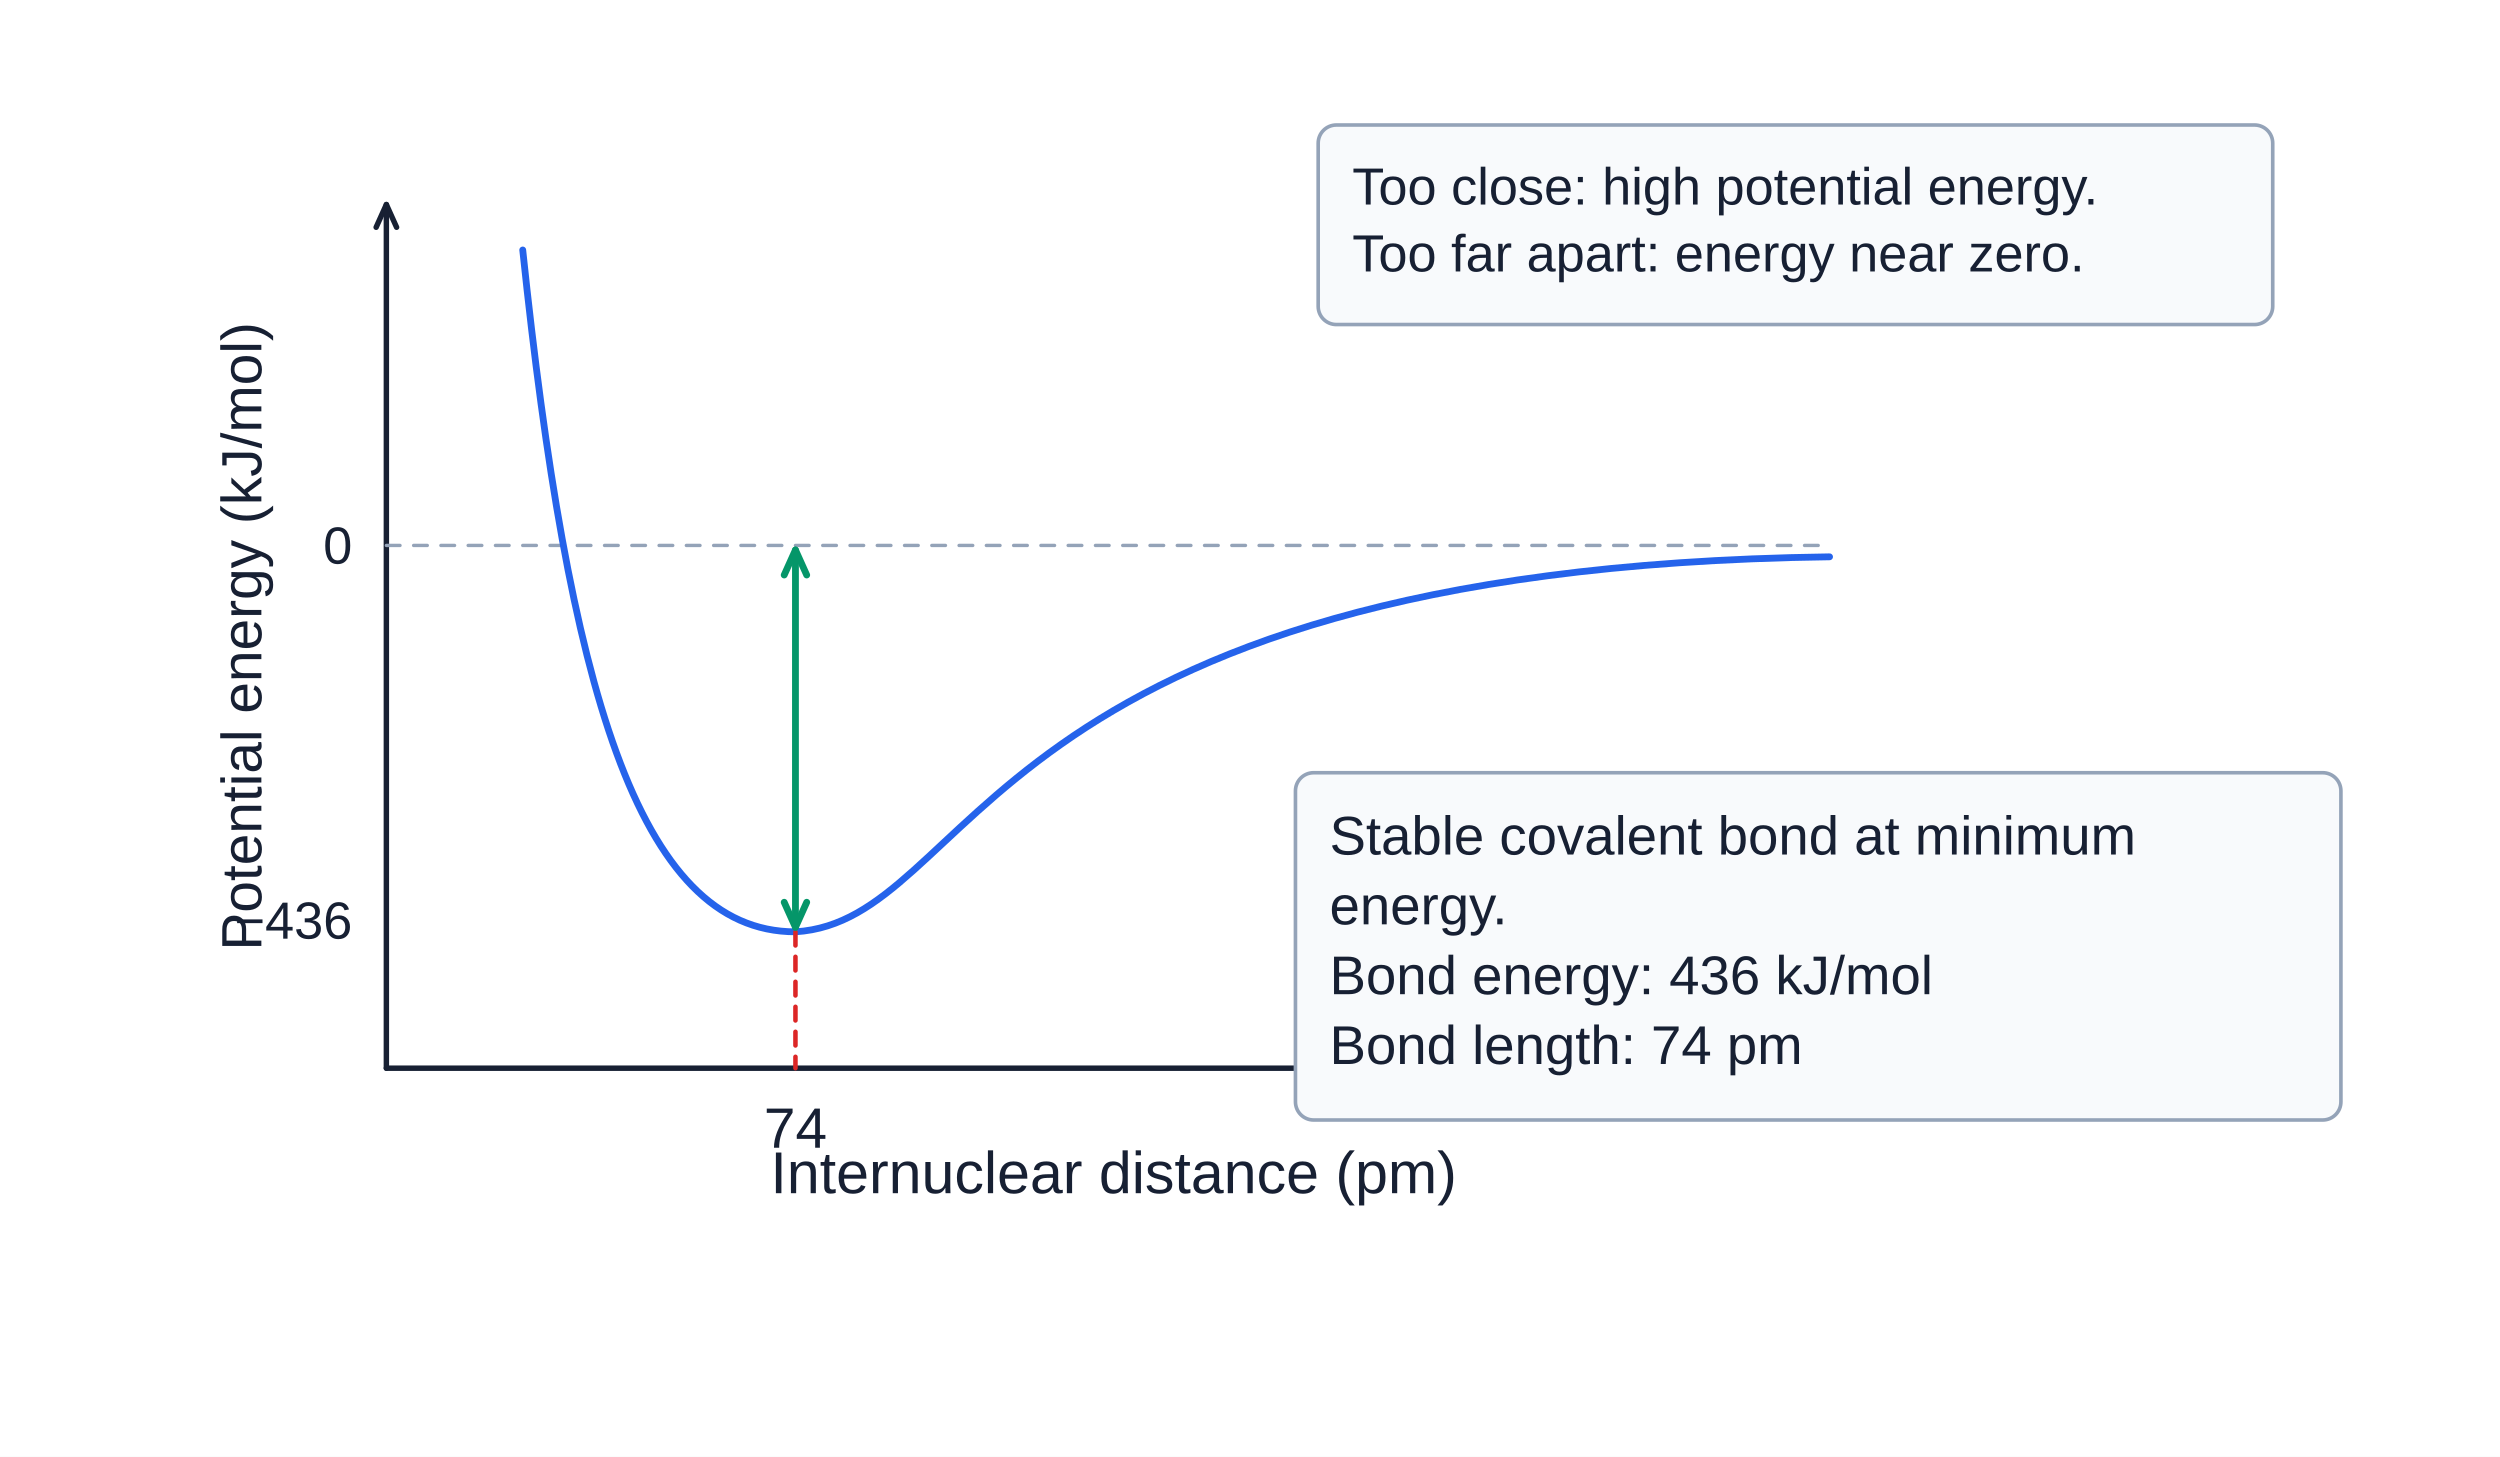
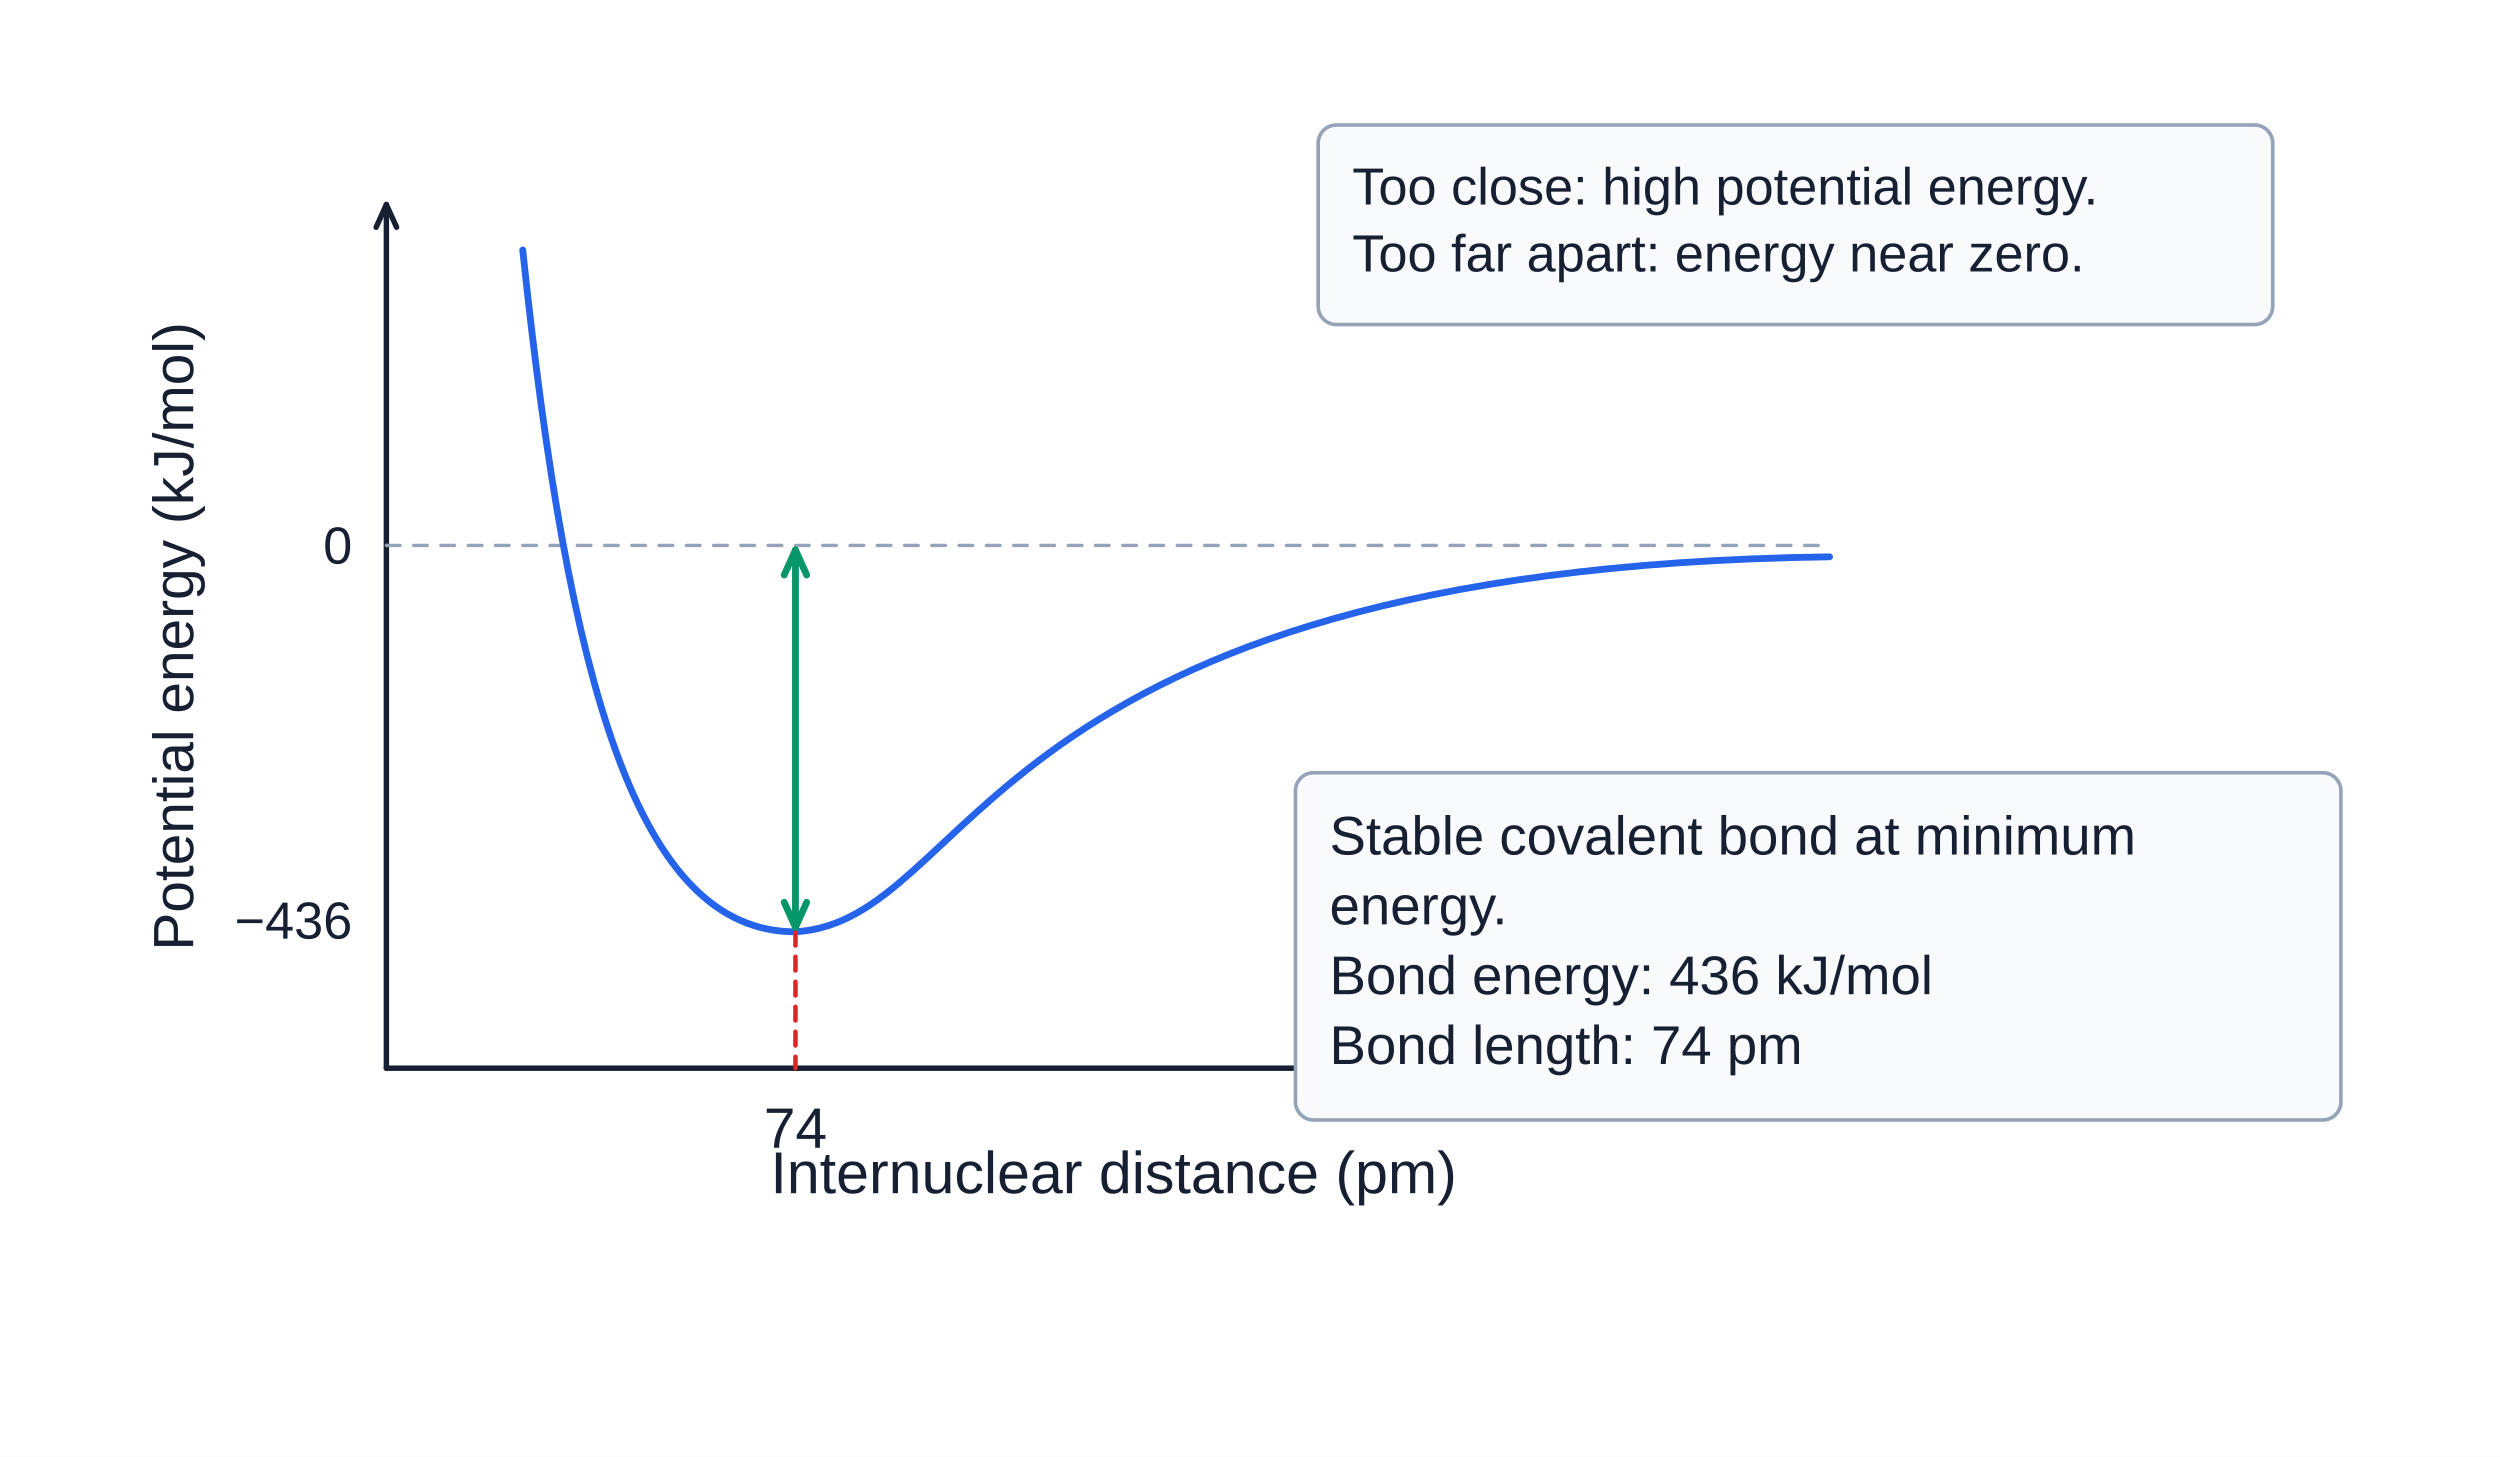
<svg xmlns="http://www.w3.org/2000/svg" width="1100" height="641" viewBox="0 0 1100 641">
  <rect width="100%" height="100%" fill="white" />
  <g font-family="Arial, sans-serif" stroke-linecap="round" stroke-linejoin="round">
    <line x1="170" y1="470" x2="810" y2="470" stroke="#172033" stroke-width="2.4" />
    <path d="M800 465.5 L810 470 L800 474.5" fill="none" stroke="#172033" stroke-width="2.4" />
    <line x1="170" y1="470" x2="170" y2="90" stroke="#172033" stroke-width="2.4" />
    <path d="M165.5 100 L170 90 L174.5 100" fill="none" stroke="#172033" stroke-width="2.4" />
    <text x="490" y="525" font-size="26" fill="#172033" text-anchor="middle">Internuclear distance (pm)</text>
-     <text x="115" y="280" font-size="25" fill="#172033" text-anchor="middle" transform="rotate(-90 115 280.0)">Potential energy (kJ/mol)</text>
+     <text x="115" y="280" font-size="25" fill="#172033" text-anchor="middle" transform="translate(-30 0) rotate(-90 115 280.0)">Potential energy (kJ/mol)</text>
    <line x1="170" y1="240" x2="805" y2="240" stroke="#94a3b8" stroke-width="1.5" stroke-dasharray="6 6" />
    <text x="155" y="248" font-size="23" fill="#172033" text-anchor="end">0</text>
    <text x="155" y="413" font-size="23" fill="#172033" text-anchor="end">−436</text>
    <path d="M230 110 C250 300 280 410 350 410 C430 405 430 250 805 245" fill="none" stroke="#2563eb" stroke-width="3" />
    <line x1="350" y1="410" x2="350" y2="470" stroke="#dc2626" stroke-width="2" stroke-dasharray="6 5" />
    <text x="350" y="505" font-size="25" fill="#172033" text-anchor="middle">74</text>
    <line x1="350" y1="242" x2="350" y2="408" stroke="#059669" stroke-width="3" />
    <path d="M354.95 397 L350 408 L345.05 397" fill="none" stroke="#059669" stroke-width="3" />
    <path d="M345.05 253 L350 242 L354.95 253" fill="none" stroke="#059669" stroke-width="3" />
    <rect x="580" y="55" width="420" height="87.8" rx="8" fill="#f8fafc" stroke="#94a3b8" stroke-width="1.6" />
    <text x="595" y="90" font-size="23" fill="#172033">Too close: high potential energy.</text>
    <text x="595" y="119.44" font-size="23" fill="#172033">Too far apart: energy near zero.</text>
    <rect x="570" y="340" width="460" height="152.8" rx="8" fill="#f8fafc" stroke="#94a3b8" stroke-width="1.6" />
    <text x="585" y="376" font-size="24" fill="#172033">Stable covalent bond at minimum</text>
    <text x="585" y="406.72" font-size="24" fill="#172033">energy.</text>
    <text x="585" y="437.44" font-size="24" fill="#172033">Bond energy: 436 kJ/mol</text>
    <text x="585" y="468.16" font-size="24" fill="#172033">Bond length: 74 pm</text>
  </g>
</svg>
